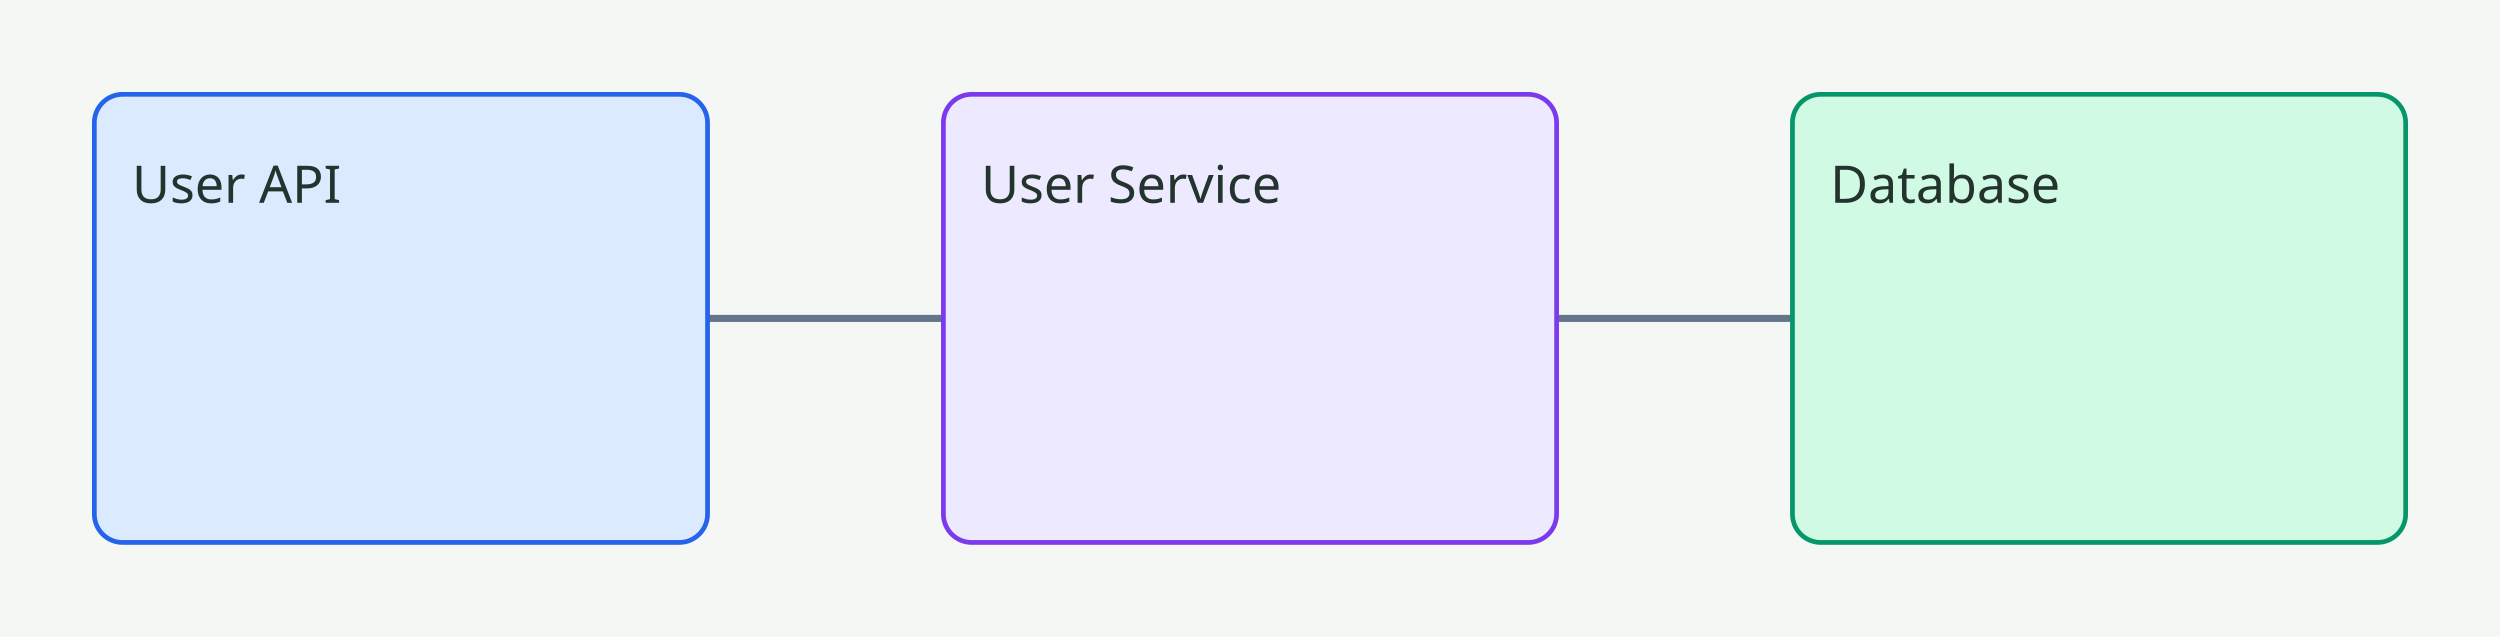
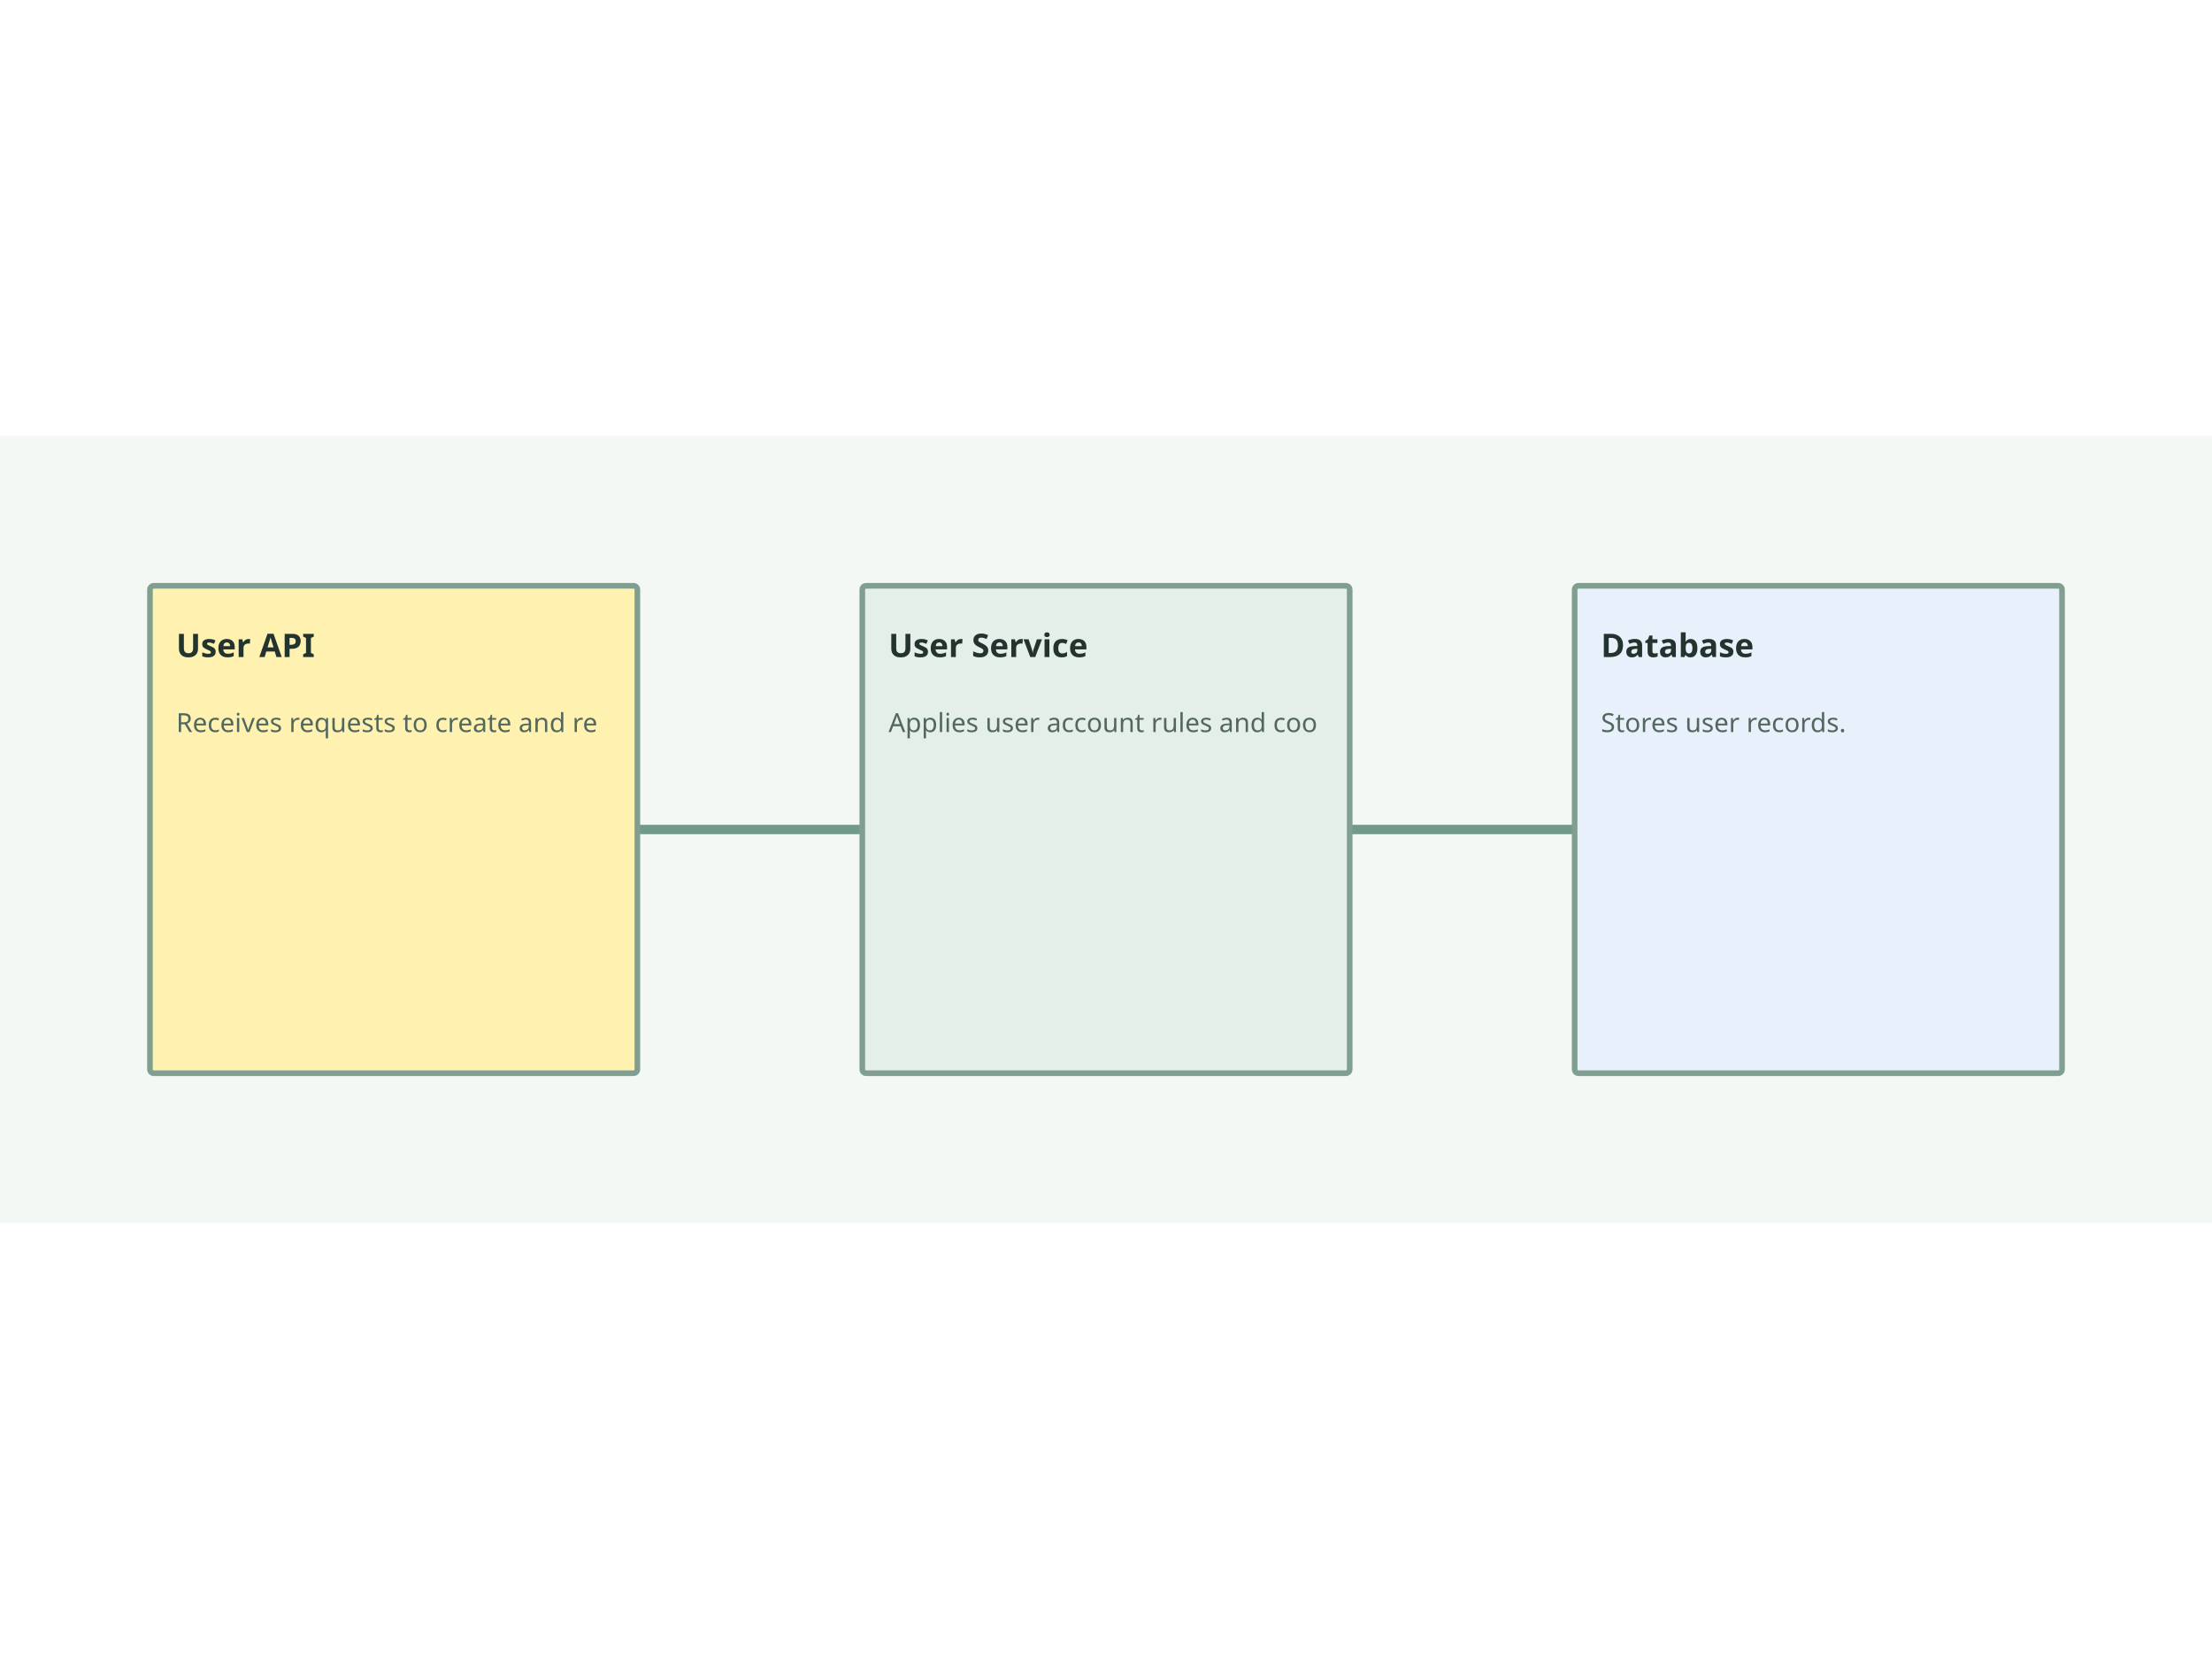
- <svg xmlns="http://www.w3.org/2000/svg" viewBox="0 0 1060 270">
-   <rect width="1060" height="270" fill="#f5f7f5" />
-   <path d="M170 135 Q400 135 530 135" fill="none" stroke="#64748B" stroke-width="3" />
-   <path d="M530 135 Q760 135 890 135" fill="none" stroke="#64748B" stroke-width="3" />
-   <rect x="40" y="40" width="260" height="190" rx="12" fill="#DBEAFE" stroke="#2563EB" stroke-width="2" />
-   <text x="56" y="86" font-family="Segoe UI,sans-serif" font-size="22" fill="#23332d">User API</text>
-   <rect x="400" y="40" width="260" height="190" rx="12" fill="#EDE9FE" stroke="#7C3AED" stroke-width="2" />
-   <text x="416" y="86" font-family="Segoe UI,sans-serif" font-size="22" fill="#23332d">User Service</text>
-   <rect x="760" y="40" width="260" height="190" rx="12" fill="#D1FAE5" stroke="#059669" stroke-width="2" />
-   <text x="776" y="86" font-family="Segoe UI,sans-serif" font-size="22" fill="#23332d">Database</text>
+ <svg xmlns="http://www.w3.org/2000/svg" width="400" height="300" viewBox="-80 -80 1180 420">
+   <rect x="-80" y="-80" width="1180" height="420" fill="#f4f8f5" />
+   <path d="M130,130 L510,130" fill="none" stroke="#719a88" stroke-width="5" />
+   <path d="M510,130 L890,130" fill="none" stroke="#719a88" stroke-width="5" />
+   <rect x="0" y="0" width="260" height="260" rx="2" fill="#FFF2B0" stroke="#809f90" stroke-width="3" />
+   <text x="14" y="38" fill="#23332d" font-family="sans-serif" font-size="17.333" font-weight="600">User API</text>
+   <text x="14" y="78" fill="#52675d" font-family="sans-serif" font-size="14">Receives requests to create and re</text>
+   <rect x="380" y="0" width="260" height="260" rx="2" fill="#E3EFE8" stroke="#809f90" stroke-width="3" />
+   <text x="394" y="38" fill="#23332d" font-family="sans-serif" font-size="17.333" font-weight="600">User Service</text>
+   <text x="394" y="78" fill="#52675d" font-family="sans-serif" font-size="14">Applies user account rules and coo</text>
+   <rect x="760" y="0" width="260" height="260" rx="2" fill="#E8F0FB" stroke="#809f90" stroke-width="3" />
+   <text x="774" y="38" fill="#23332d" font-family="sans-serif" font-size="17.333" font-weight="600">Database</text>
+   <text x="774" y="78" fill="#52675d" font-family="sans-serif" font-size="14">Stores user records.</text>
</svg>
